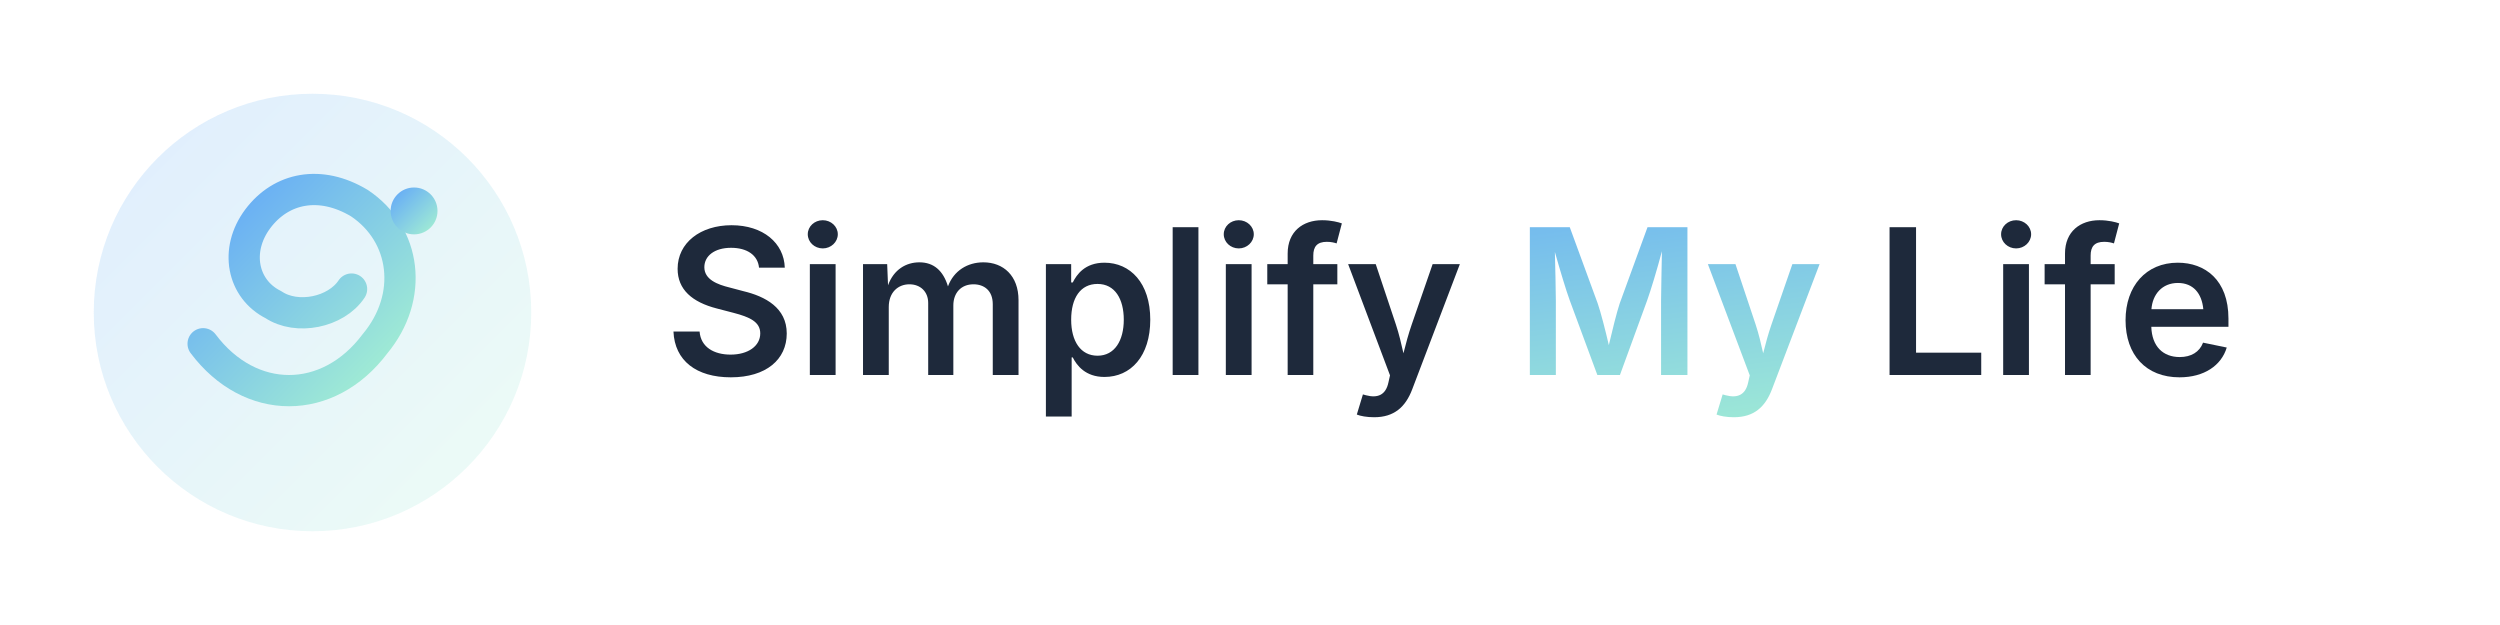
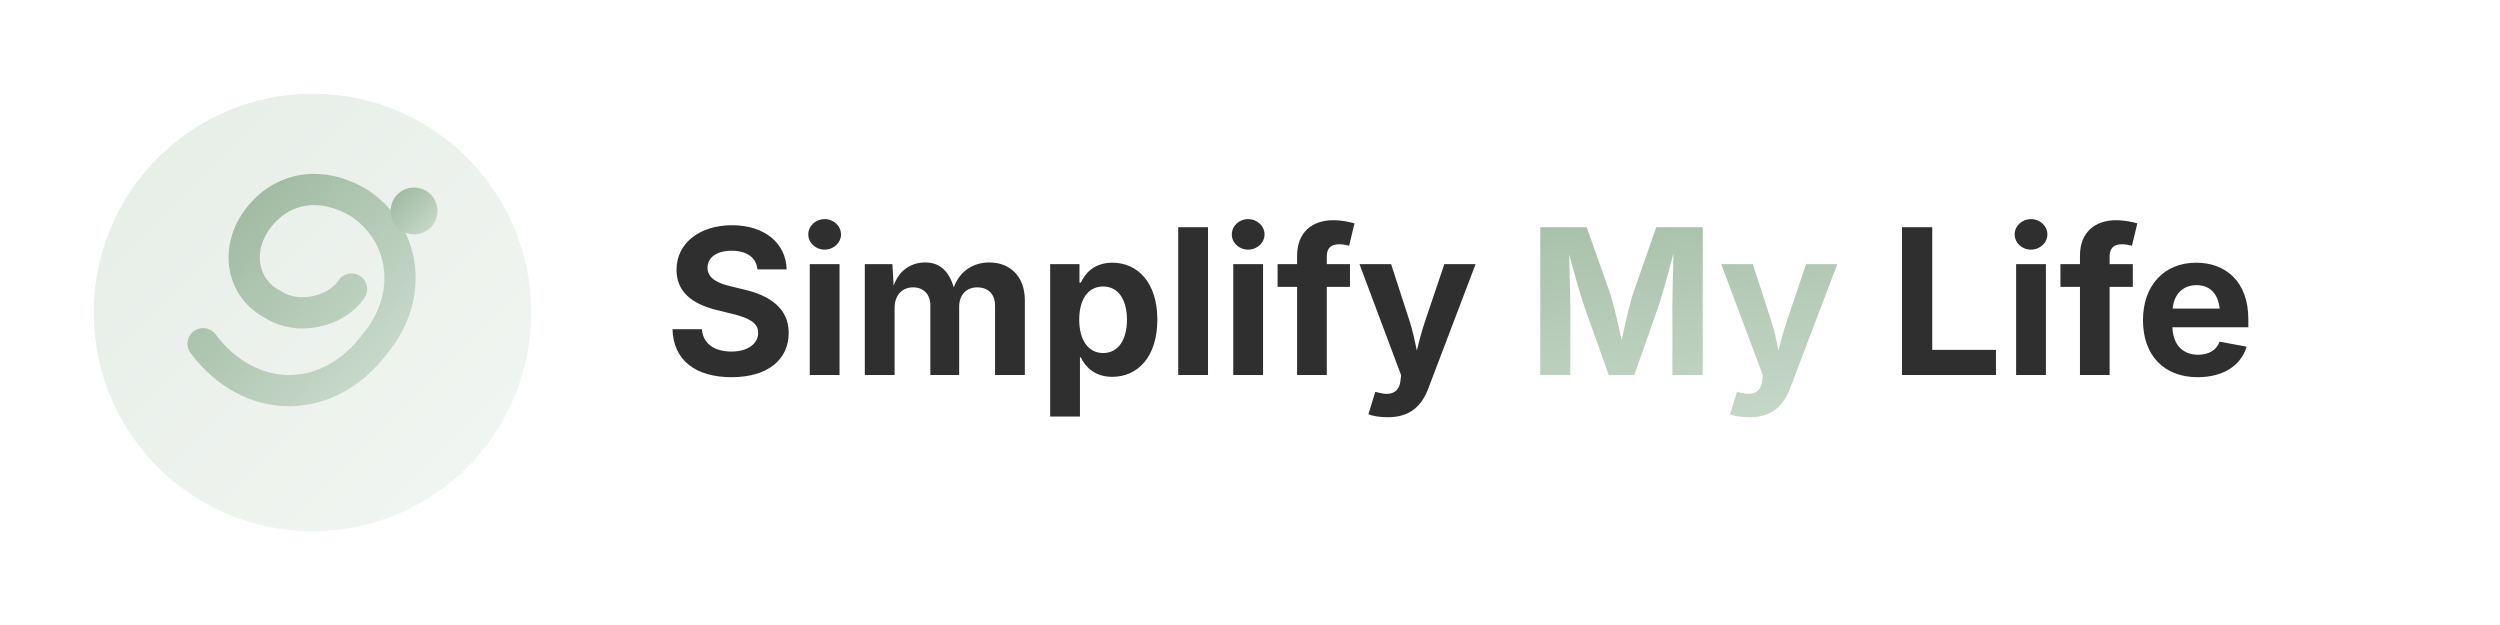
<svg xmlns="http://www.w3.org/2000/svg" viewBox="0 0 320 80" role="img" aria-label="Simplify My Life logo">
  <defs>
    <linearGradient id="flowGradient" x1="0" y1="0" x2="1" y2="1">
-       <stop offset="0%" stop-color="#60A5FA" />
-       <stop offset="100%" stop-color="#A7F3D0" />
+       <stop offset="0%" stop-color="#9ab59b" />
+       <stop offset="100%" stop-color="#cdddcf" />
    </linearGradient>
  </defs>
-   <circle cx="40" cy="40" r="28" fill="url(#flowGradient)" opacity="0.2" />
+   <circle cx="40" cy="40" r="28" fill="url(#flowGradient)" opacity="0.25" />
  <path d="M26 44c6 8 16 8 22 0 5-6 4-14-2-18-5-3-10-2-13 2-3 4-2 9 2 11 3 2 8 1 10-2" fill="none" stroke="url(#flowGradient)" stroke-width="4" stroke-linecap="round" stroke-linejoin="round" />
  <circle cx="53" cy="27" r="3" fill="url(#flowGradient)" />
-   <text x="85" y="48" font-family="Inter, system-ui, sans-serif" font-weight="600" font-size="26" fill="#1E293B">
+   <text x="85" y="48" font-family="Inter, system-ui, sans-serif" font-weight="700" font-size="26" fill="#2f2f2f">
    Simplify
-     <tspan fill="url(#flowGradient)">My</tspan>
+     <tspan fill="url(#flowGradient)"> My </tspan>
    Life
  </text>
</svg>
